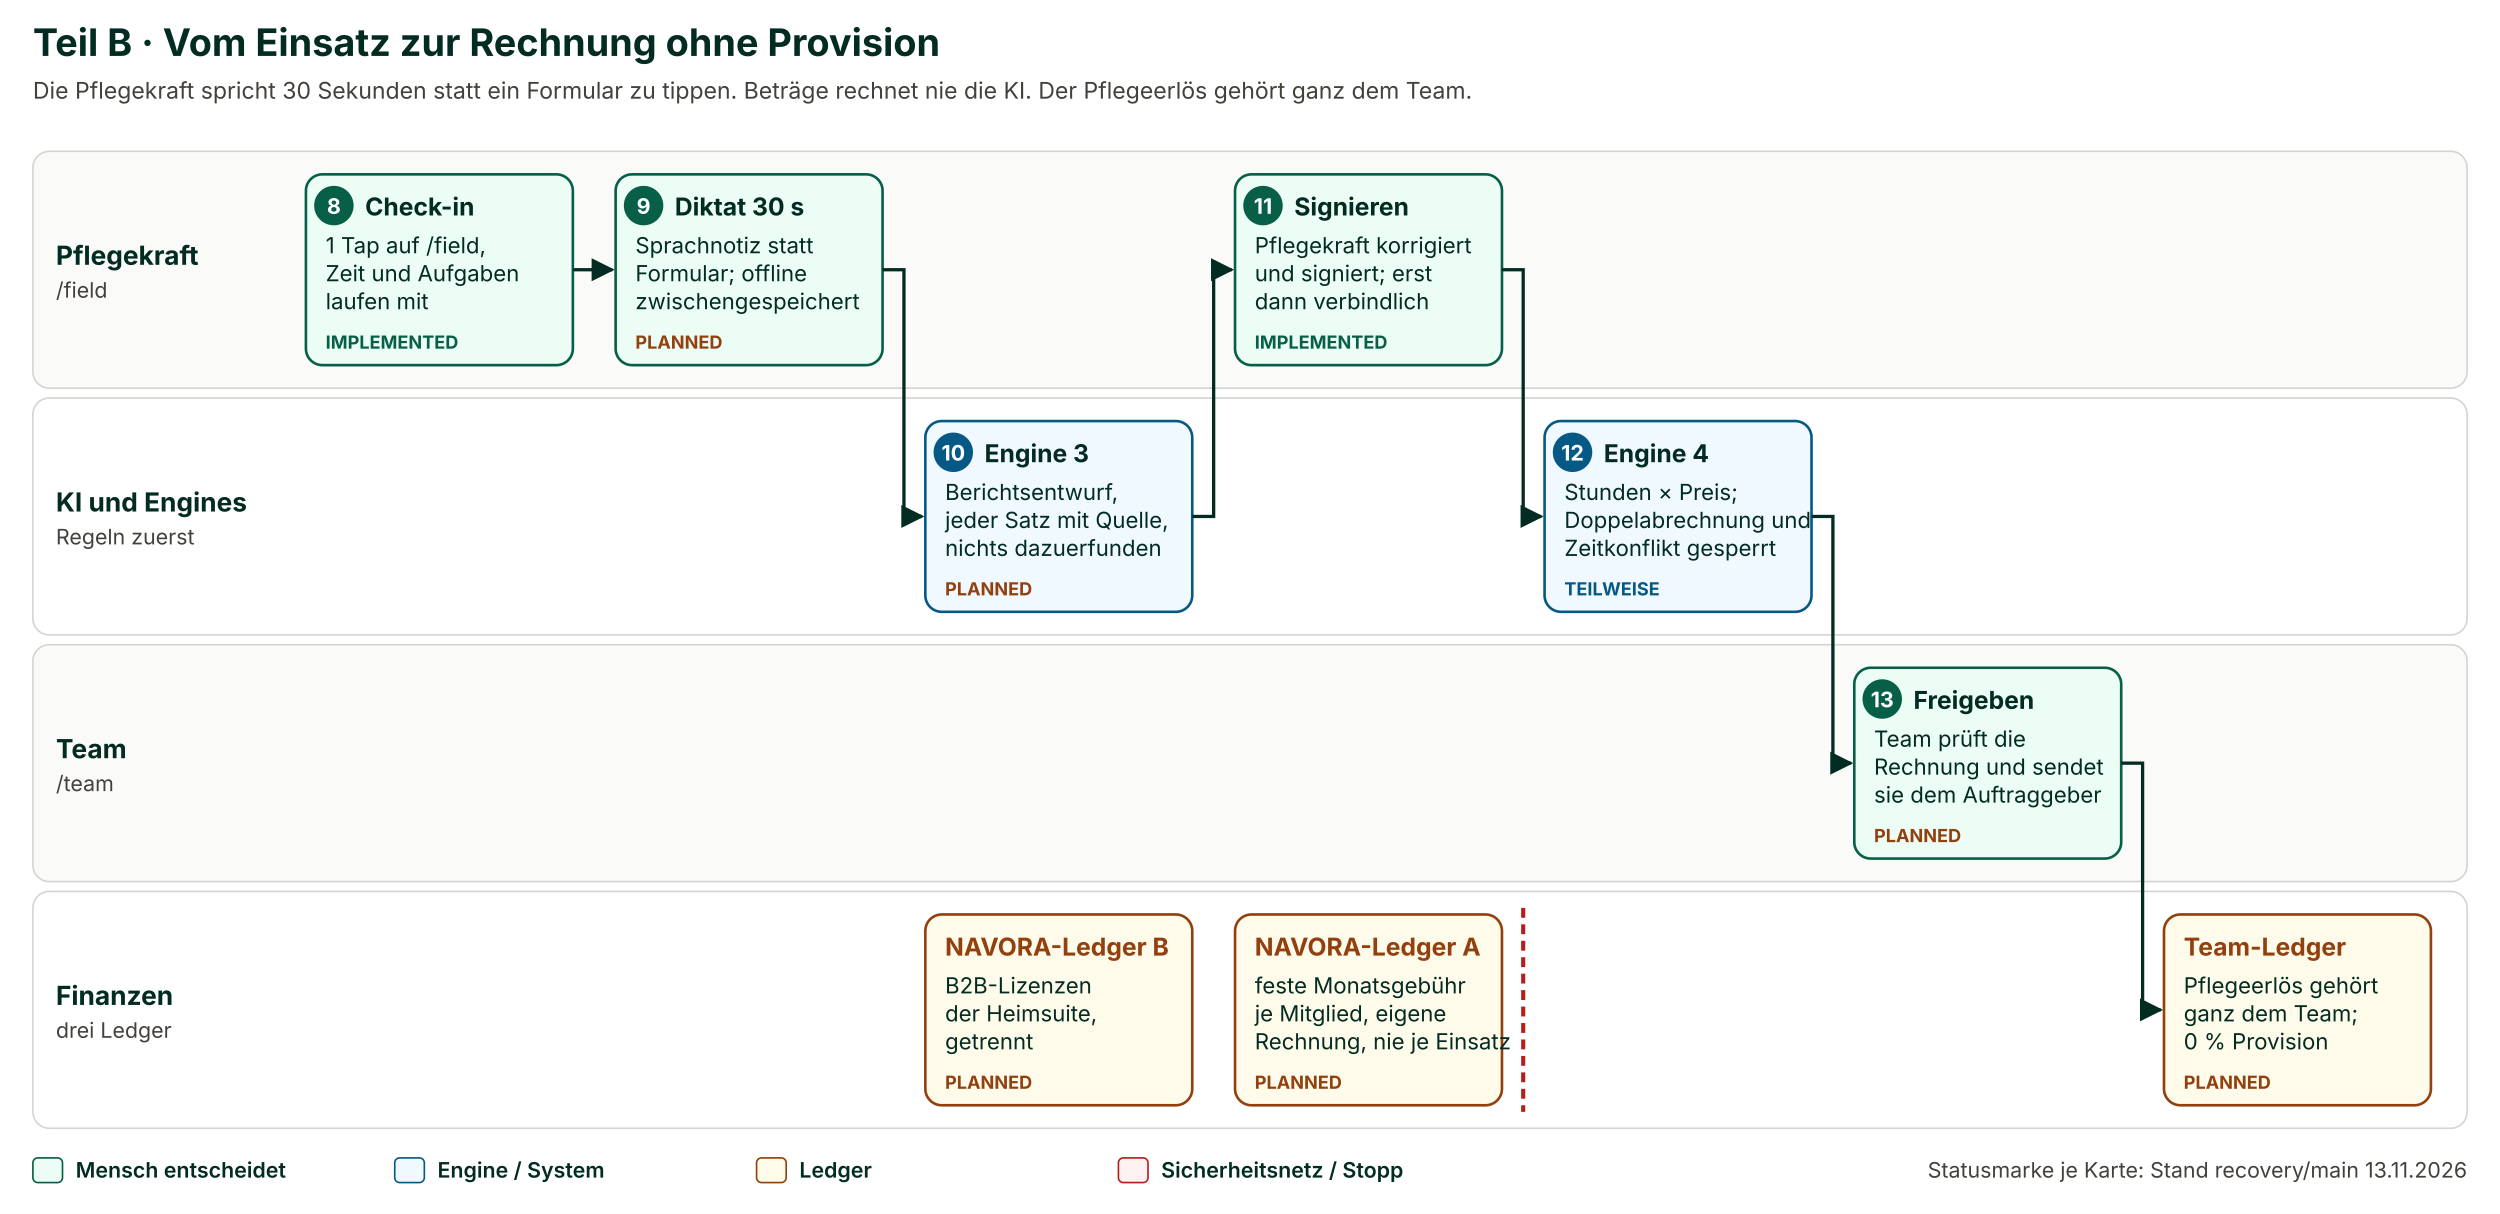
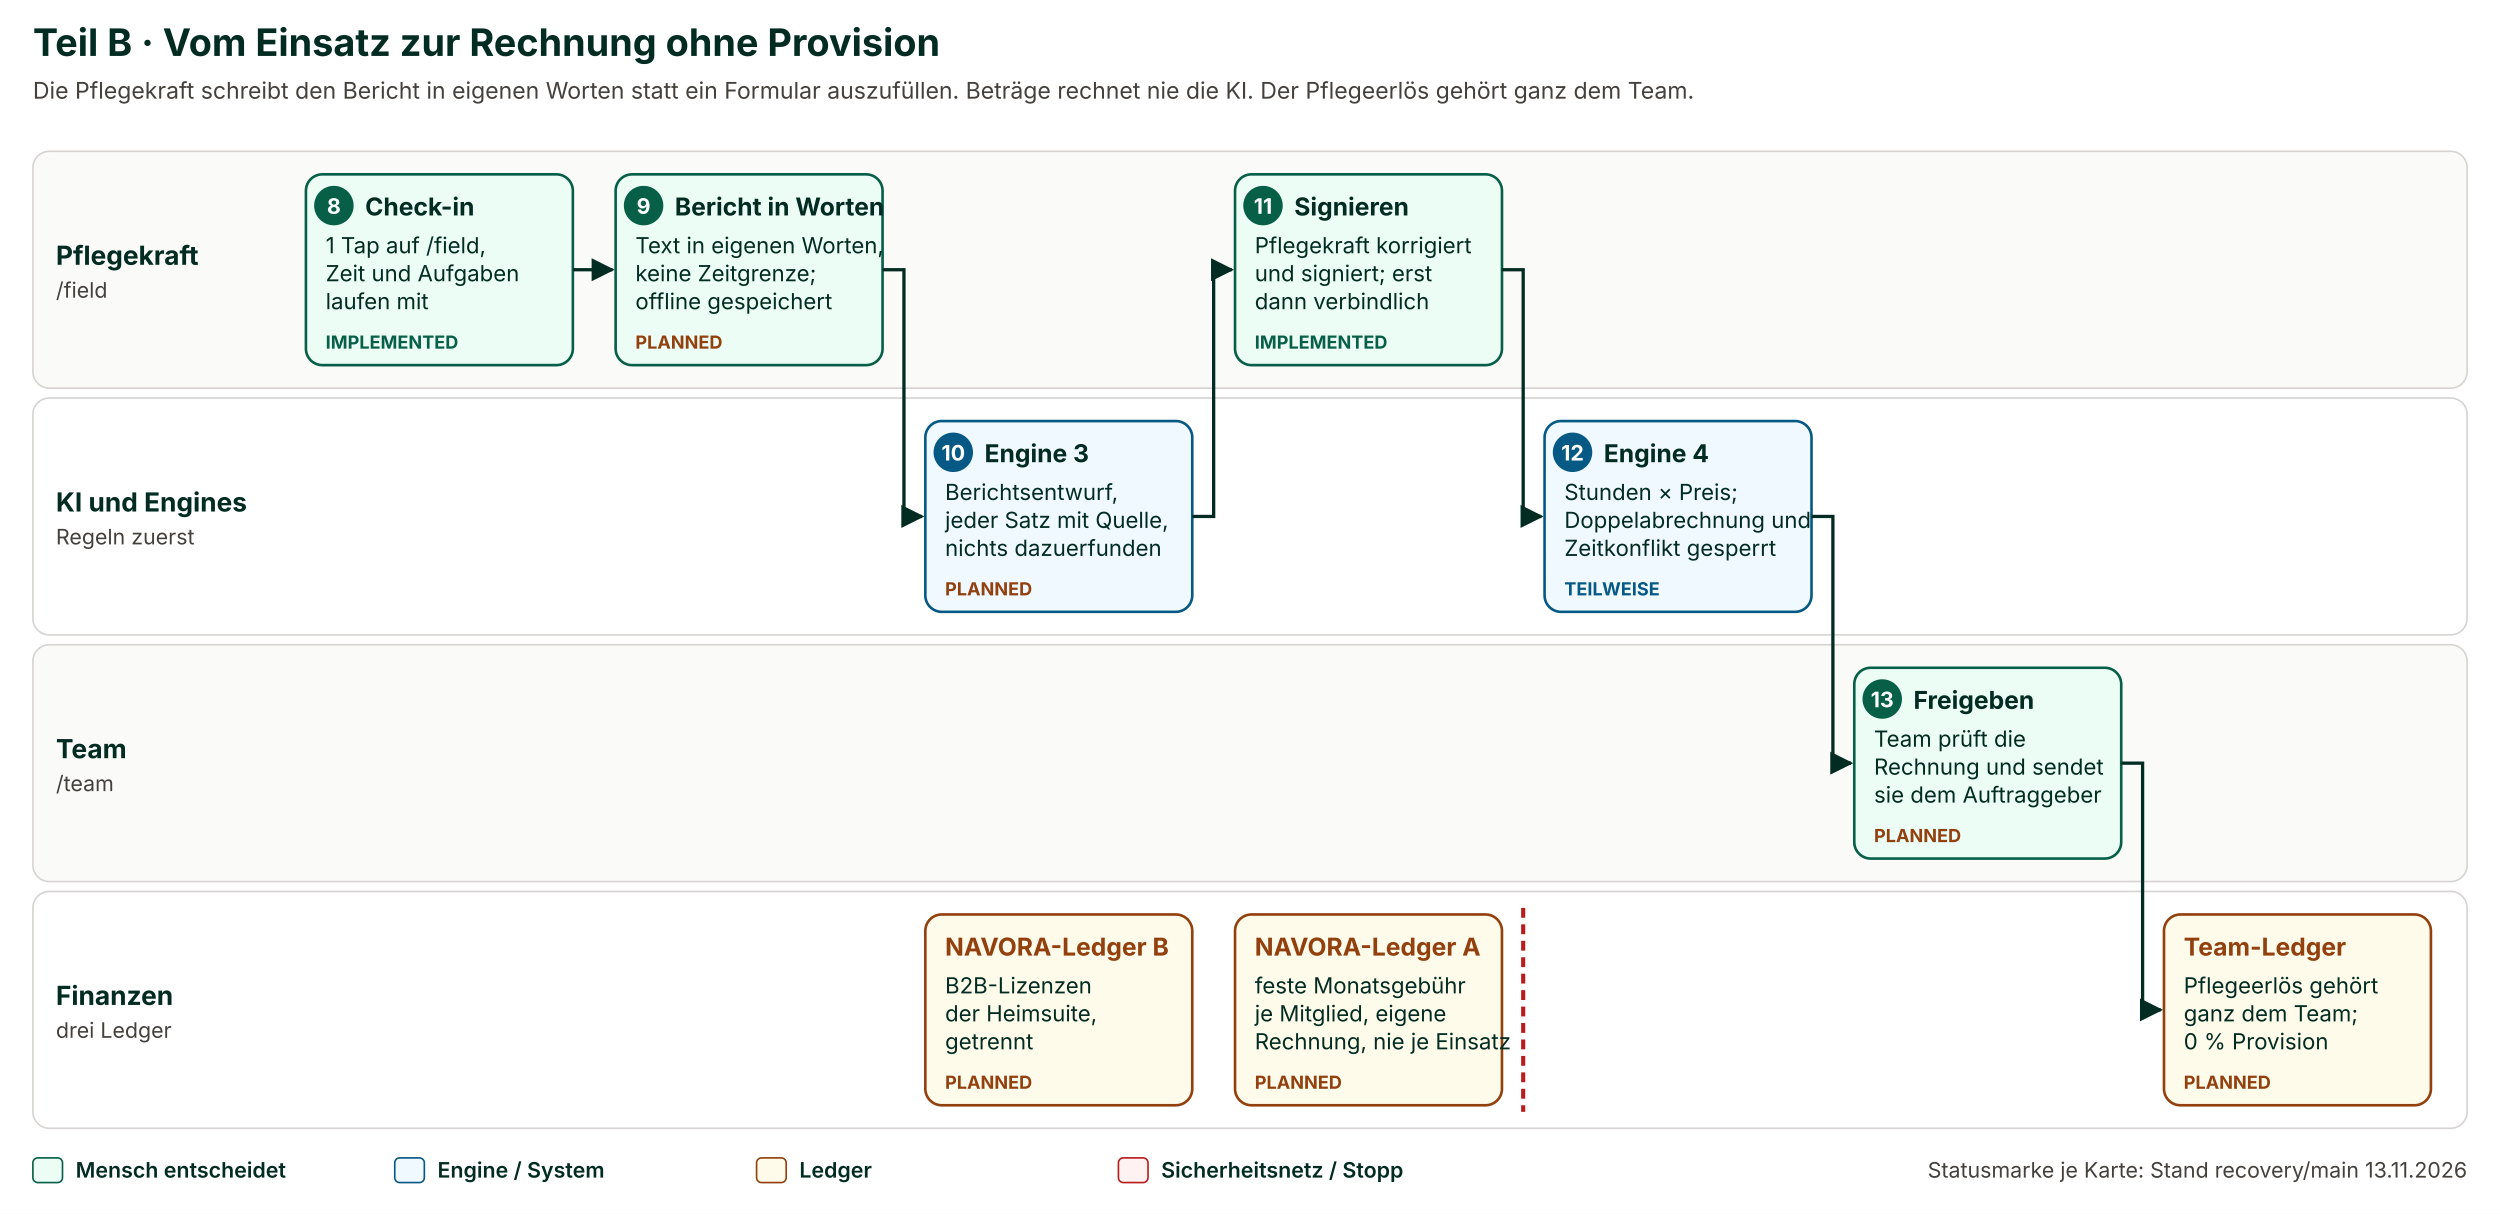
<svg xmlns="http://www.w3.org/2000/svg" viewBox="0 0 1520 738" width="1520" height="738" font-family="Inter, Arial, sans-serif">
  <defs>
    <marker id="ah" viewBox="0 0 10 10" refX="9" refY="5" markerWidth="7" markerHeight="7" orient="auto-start-reverse">
      <path d="M0 0 L10 5 L0 10 z" fill="context-stroke" />
    </marker>
  </defs>
  <rect width="1520" height="738" fill="#ffffff" />
  <text x="20.0" y="34.0" font-size="23" font-weight="700" fill="#022c22" text-anchor="start">Teil B · Vom Einsatz zur Rechnung ohne Provision</text>
-   <text x="20.0" y="60.0" font-size="14" font-weight="400" fill="#44403c" text-anchor="start">Die Pflegekraft spricht 30 Sekunden statt ein Formular zu tippen. Beträge rechnet nie die KI. Der Pflegeerlös gehört ganz dem Team.</text>
+   <text x="20.0" y="60.0" font-size="14" font-weight="400" fill="#44403c" text-anchor="start">Die Pflegekraft schreibt den Bericht in eigenen Worten statt ein Formular auszufüllen. Beträge rechnet nie die KI. Der Pflegeerlös gehört ganz dem Team.</text>
  <rect x="20" y="92" width="1480" height="144" rx="10" fill="#fafaf9" stroke="#d6d3d1" />
  <text x="34.0" y="161.0" font-size="16" font-weight="700" fill="#022c22" text-anchor="start">Pflegekraft</text>
  <text x="34.0" y="181.0" font-size="13" font-weight="400" fill="#44403c" text-anchor="start">/field</text>
  <rect x="20" y="242" width="1480" height="144" rx="10" fill="#ffffff" stroke="#d6d3d1" />
  <text x="34.0" y="311.0" font-size="16" font-weight="700" fill="#022c22" text-anchor="start">KI und Engines</text>
  <text x="34.0" y="331.0" font-size="13" font-weight="400" fill="#44403c" text-anchor="start">Regeln zuerst</text>
  <rect x="20" y="392" width="1480" height="144" rx="10" fill="#fafaf9" stroke="#d6d3d1" />
  <text x="34.0" y="461.0" font-size="16" font-weight="700" fill="#022c22" text-anchor="start">Team</text>
  <text x="34.0" y="481.0" font-size="13" font-weight="400" fill="#44403c" text-anchor="start">/team</text>
  <rect x="20" y="542" width="1480" height="144" rx="10" fill="#ffffff" stroke="#d6d3d1" />
  <text x="34.0" y="611.0" font-size="16" font-weight="700" fill="#022c22" text-anchor="start">Finanzen</text>
  <text x="34.0" y="631.0" font-size="13" font-weight="400" fill="#44403c" text-anchor="start">drei Ledger</text>
  <rect x="186.0" y="106.0" width="162.3" height="116" rx="10" fill="#ecfdf5" stroke="#065f46" stroke-width="1.6" />
  <circle cx="203.0" cy="125.0" r="12" fill="#065f46" />
  <text x="203.0" y="130.0" font-size="13" font-weight="700" fill="#ffffff" text-anchor="middle">8</text>
  <text x="222.0" y="131.0" font-size="15" font-weight="700" fill="#022c22" text-anchor="start">Check-in</text>
  <text x="198.0" y="154.0" font-size="13.5" font-weight="400" fill="#022c22" text-anchor="start">1 Tap auf /field,</text>
  <text x="198.0" y="171.0" font-size="13.5" font-weight="400" fill="#022c22" text-anchor="start">Zeit und Aufgaben</text>
  <text x="198.0" y="188.0" font-size="13.5" font-weight="400" fill="#022c22" text-anchor="start">laufen mit</text>
  <text x="198.0" y="212.0" font-size="11" font-weight="700" fill="#065f46" text-anchor="start">IMPLEMENTED</text>
  <rect x="374.3" y="106.0" width="162.3" height="116" rx="10" fill="#ecfdf5" stroke="#065f46" stroke-width="1.6" />
  <circle cx="391.3" cy="125.0" r="12" fill="#065f46" />
  <text x="391.3" y="130.0" font-size="13" font-weight="700" fill="#ffffff" text-anchor="middle">9</text>
-   <text x="410.3" y="131.0" font-size="15" font-weight="700" fill="#022c22" text-anchor="start">Diktat 30 s</text>
-   <text x="386.3" y="154.0" font-size="13.5" font-weight="400" fill="#022c22" text-anchor="start">Sprachnotiz statt</text>
-   <text x="386.3" y="171.0" font-size="13.5" font-weight="400" fill="#022c22" text-anchor="start">Formular; offline</text>
-   <text x="386.3" y="188.0" font-size="13.5" font-weight="400" fill="#022c22" text-anchor="start">zwischengespeichert</text>
+   <text x="410.3" y="131.0" font-size="15" font-weight="700" fill="#022c22" text-anchor="start">Bericht in Worten</text>
+   <text x="386.3" y="154.0" font-size="13.5" font-weight="400" fill="#022c22" text-anchor="start">Text in eigenen Worten,</text>
+   <text x="386.3" y="171.0" font-size="13.5" font-weight="400" fill="#022c22" text-anchor="start">keine Zeitgrenze;</text>
+   <text x="386.3" y="188.0" font-size="13.5" font-weight="400" fill="#022c22" text-anchor="start">offline gespeichert</text>
  <text x="386.3" y="212.0" font-size="11" font-weight="700" fill="#92400e" text-anchor="start">PLANNED</text>
  <rect x="562.6" y="256.0" width="162.3" height="116" rx="10" fill="#f0f9ff" stroke="#075985" stroke-width="1.6" />
  <circle cx="579.6" cy="275.0" r="12" fill="#075985" />
  <text x="579.6" y="280.0" font-size="13" font-weight="700" fill="#ffffff" text-anchor="middle">10</text>
  <text x="598.6" y="281.0" font-size="15" font-weight="700" fill="#022c22" text-anchor="start">Engine 3</text>
  <text x="574.6" y="304.0" font-size="13.5" font-weight="400" fill="#022c22" text-anchor="start">Berichtsentwurf,</text>
  <text x="574.6" y="321.0" font-size="13.5" font-weight="400" fill="#022c22" text-anchor="start">jeder Satz mit Quelle,</text>
  <text x="574.6" y="338.0" font-size="13.5" font-weight="400" fill="#022c22" text-anchor="start">nichts dazuerfunden</text>
  <text x="574.6" y="362.0" font-size="11" font-weight="700" fill="#92400e" text-anchor="start">PLANNED</text>
  <rect x="750.9" y="106.0" width="162.3" height="116" rx="10" fill="#ecfdf5" stroke="#065f46" stroke-width="1.6" />
  <circle cx="767.9" cy="125.0" r="12" fill="#065f46" />
  <text x="767.9" y="130.0" font-size="13" font-weight="700" fill="#ffffff" text-anchor="middle">11</text>
  <text x="786.9" y="131.0" font-size="15" font-weight="700" fill="#022c22" text-anchor="start">Signieren</text>
  <text x="762.9" y="154.0" font-size="13.5" font-weight="400" fill="#022c22" text-anchor="start">Pflegekraft korrigiert</text>
  <text x="762.9" y="171.0" font-size="13.5" font-weight="400" fill="#022c22" text-anchor="start">und signiert; erst</text>
  <text x="762.9" y="188.0" font-size="13.5" font-weight="400" fill="#022c22" text-anchor="start">dann verbindlich</text>
  <text x="762.9" y="212.0" font-size="11" font-weight="700" fill="#065f46" text-anchor="start">IMPLEMENTED</text>
  <rect x="939.1" y="256.0" width="162.3" height="116" rx="10" fill="#f0f9ff" stroke="#075985" stroke-width="1.6" />
  <circle cx="956.1" cy="275.0" r="12" fill="#075985" />
  <text x="956.1" y="280.0" font-size="13" font-weight="700" fill="#ffffff" text-anchor="middle">12</text>
  <text x="975.1" y="281.0" font-size="15" font-weight="700" fill="#022c22" text-anchor="start">Engine 4</text>
  <text x="951.1" y="304.0" font-size="13.5" font-weight="400" fill="#022c22" text-anchor="start">Stunden × Preis;</text>
  <text x="951.1" y="321.0" font-size="13.5" font-weight="400" fill="#022c22" text-anchor="start">Doppelabrechnung und</text>
  <text x="951.1" y="338.0" font-size="13.5" font-weight="400" fill="#022c22" text-anchor="start">Zeitkonflikt gesperrt</text>
  <text x="951.1" y="362.0" font-size="11" font-weight="700" fill="#075985" text-anchor="start">TEILWEISE</text>
  <rect x="1127.4" y="406.0" width="162.3" height="116" rx="10" fill="#ecfdf5" stroke="#065f46" stroke-width="1.6" />
  <circle cx="1144.4" cy="425.0" r="12" fill="#065f46" />
  <text x="1144.4" y="430.0" font-size="13" font-weight="700" fill="#ffffff" text-anchor="middle">13</text>
  <text x="1163.4" y="431.0" font-size="15" font-weight="700" fill="#022c22" text-anchor="start">Freigeben</text>
  <text x="1139.4" y="454.0" font-size="13.5" font-weight="400" fill="#022c22" text-anchor="start">Team prüft die</text>
  <text x="1139.4" y="471.0" font-size="13.5" font-weight="400" fill="#022c22" text-anchor="start">Rechnung und sendet</text>
  <text x="1139.4" y="488.0" font-size="13.5" font-weight="400" fill="#022c22" text-anchor="start">sie dem Auftraggeber</text>
  <text x="1139.4" y="512.0" font-size="11" font-weight="700" fill="#92400e" text-anchor="start">PLANNED</text>
  <rect x="1315.7" y="556.0" width="162.3" height="116" rx="10" fill="#fffbeb" stroke="#92400e" stroke-width="1.6" />
  <text x="1327.7" y="581.0" font-size="15" font-weight="700" fill="#92400e" text-anchor="start">Team-Ledger</text>
  <text x="1327.7" y="604.0" font-size="13.5" font-weight="400" fill="#022c22" text-anchor="start">Pflegeerlös gehört</text>
  <text x="1327.7" y="621.0" font-size="13.5" font-weight="400" fill="#022c22" text-anchor="start">ganz dem Team;</text>
  <text x="1327.7" y="638.0" font-size="13.5" font-weight="400" fill="#022c22" text-anchor="start">0 % Provision</text>
  <text x="1327.7" y="662.0" font-size="11" font-weight="700" fill="#92400e" text-anchor="start">PLANNED</text>
  <rect x="750.9" y="556.0" width="162.3" height="116" rx="10" fill="#fffbeb" stroke="#92400e" stroke-width="1.6" />
  <text x="762.9" y="581.0" font-size="15" font-weight="700" fill="#92400e" text-anchor="start">NAVORA-Ledger A</text>
  <text x="762.9" y="604.0" font-size="13.5" font-weight="400" fill="#022c22" text-anchor="start">feste Monatsgebühr</text>
  <text x="762.9" y="621.0" font-size="13.5" font-weight="400" fill="#022c22" text-anchor="start">je Mitglied, eigene</text>
  <text x="762.9" y="638.0" font-size="13.5" font-weight="400" fill="#022c22" text-anchor="start">Rechnung, nie je Einsatz</text>
  <text x="762.9" y="662.0" font-size="11" font-weight="700" fill="#92400e" text-anchor="start">PLANNED</text>
  <rect x="562.6" y="556.0" width="162.3" height="116" rx="10" fill="#fffbeb" stroke="#92400e" stroke-width="1.6" />
  <text x="574.6" y="581.0" font-size="15" font-weight="700" fill="#92400e" text-anchor="start">NAVORA-Ledger B</text>
  <text x="574.6" y="604.0" font-size="13.5" font-weight="400" fill="#022c22" text-anchor="start">B2B-Lizenzen</text>
  <text x="574.6" y="621.0" font-size="13.5" font-weight="400" fill="#022c22" text-anchor="start">der Heimsuite,</text>
  <text x="574.6" y="638.0" font-size="13.5" font-weight="400" fill="#022c22" text-anchor="start">getrennt</text>
  <text x="574.6" y="662.0" font-size="11" font-weight="700" fill="#92400e" text-anchor="start">PLANNED</text>
  <path d="M348.3 164.0 L372.3 164.0" fill="none" stroke="#022c22" stroke-width="2" marker-end="url(#ah)" />
  <path d="M536.6 164.0 L549.6 164.0 L549.6 314.0 L560.6 314.0" fill="none" stroke="#022c22" stroke-width="2" marker-end="url(#ah)" />
  <path d="M724.9 314.0 L737.9 314.0 L737.9 164.0 L748.9 164.0" fill="none" stroke="#022c22" stroke-width="2" marker-end="url(#ah)" />
  <path d="M913.1 164.0 L926.1 164.0 L926.1 314.0 L937.1 314.0" fill="none" stroke="#022c22" stroke-width="2" marker-end="url(#ah)" />
  <path d="M1101.4 314.0 L1114.4 314.0 L1114.4 464.0 L1125.4 464.0" fill="none" stroke="#022c22" stroke-width="2" marker-end="url(#ah)" />
  <path d="M1289.7 464.0 L1302.7 464.0 L1302.7 614.0 L1313.7 614.0" fill="none" stroke="#022c22" stroke-width="2" marker-end="url(#ah)" />
  <line x1="926.1" y1="552.0" x2="926.1" y2="676.0" stroke="#b91c1c" stroke-width="2.5" stroke-dasharray="6 4" />
  <rect x="20" y="704" width="18" height="15" rx="3" fill="#ecfdf5" stroke="#065f46" />
  <text x="46.0" y="716.0" font-size="13" font-weight="600" fill="#022c22" text-anchor="start">Mensch entscheidet</text>
  <rect x="240" y="704" width="18" height="15" rx="3" fill="#f0f9ff" stroke="#075985" />
  <text x="266.0" y="716.0" font-size="13" font-weight="600" fill="#022c22" text-anchor="start">Engine / System</text>
  <rect x="460" y="704" width="18" height="15" rx="3" fill="#fffbeb" stroke="#92400e" />
  <text x="486.0" y="716.0" font-size="13" font-weight="600" fill="#022c22" text-anchor="start">Ledger</text>
  <rect x="680" y="704" width="18" height="15" rx="3" fill="#fef2f2" stroke="#b91c1c" />
  <text x="706.0" y="716.0" font-size="13" font-weight="600" fill="#022c22" text-anchor="start">Sicherheitsnetz / Stopp</text>
  <text x="1500.0" y="716.0" font-size="13" font-weight="400" fill="#44403c" text-anchor="end">Statusmarke je Karte: Stand recovery/main 13.11.2026</text>
</svg>
